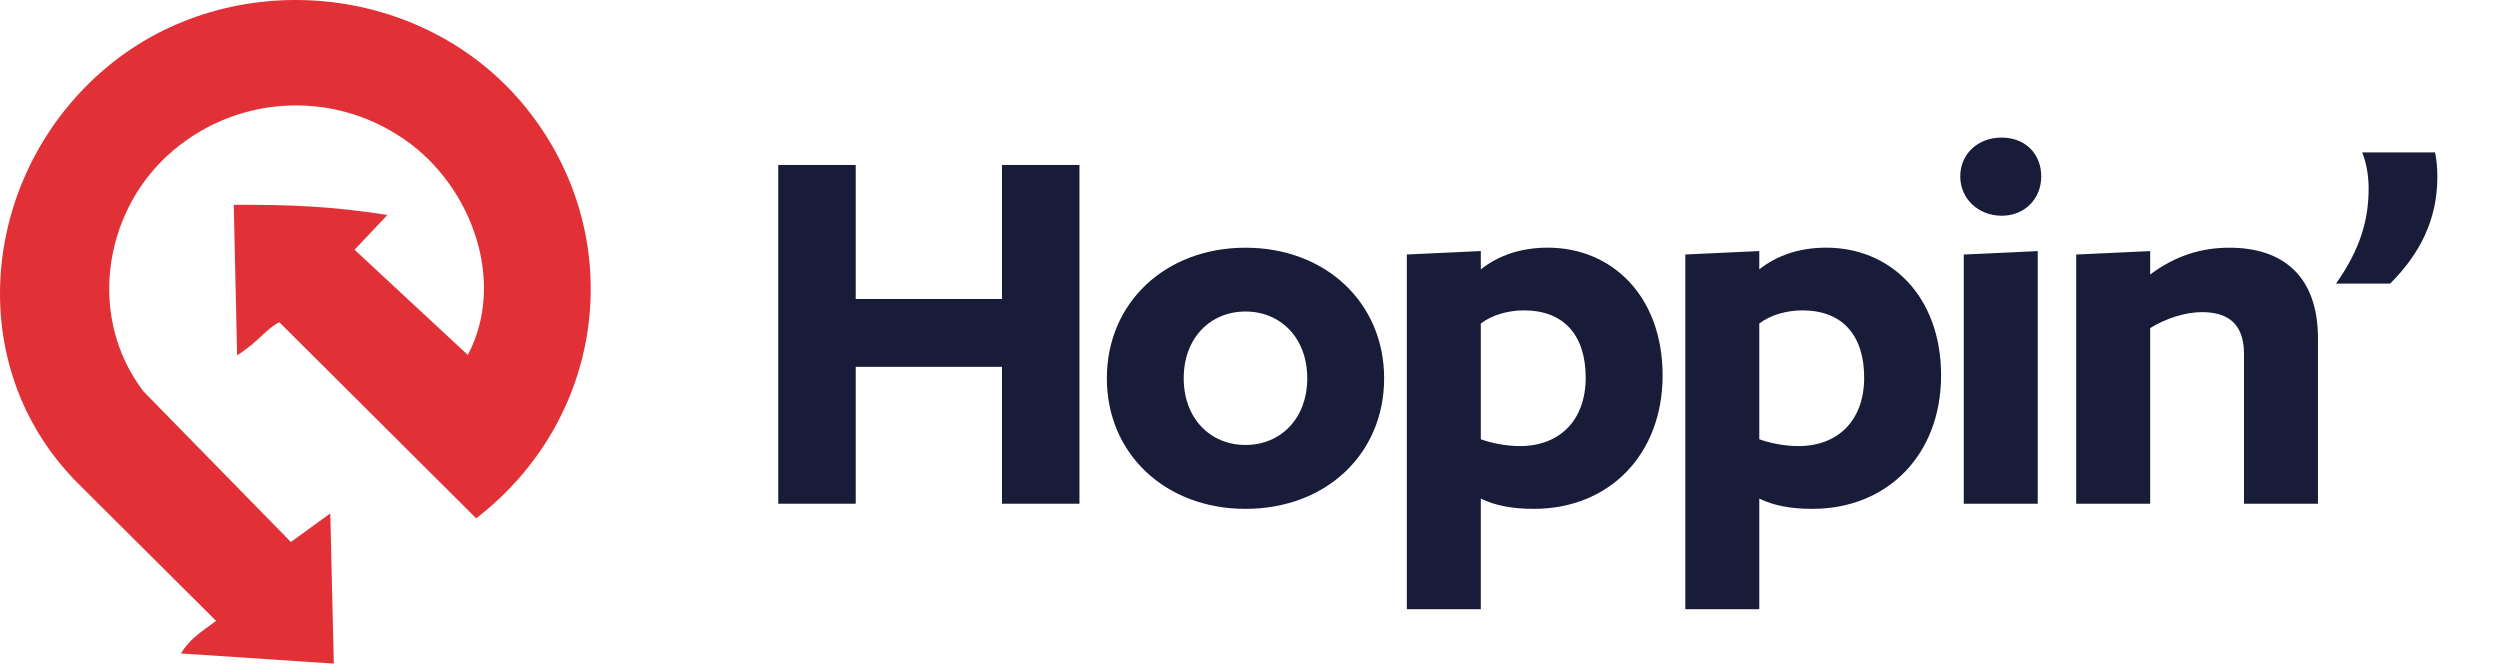
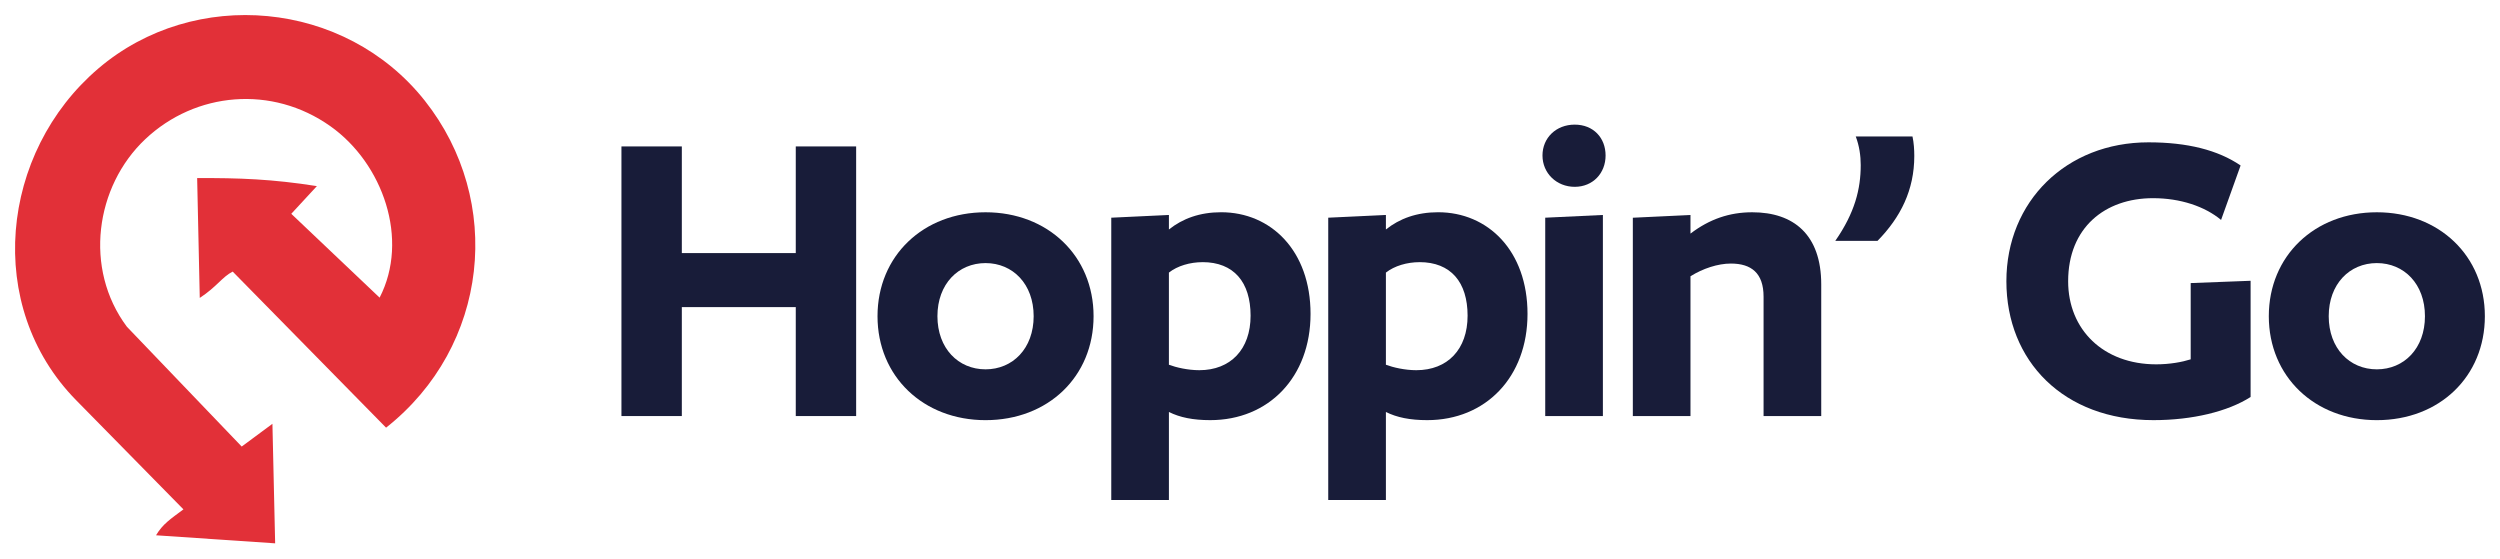
- <svg xmlns="http://www.w3.org/2000/svg" width="162" height="43" viewBox="0 0 162 43" fill="none">
-   <path d="M30.315 23.003C32.811 18.269 30.595 12.079 26.225 9.047C21.378 5.684 15.01 6.237 10.825 10.103C6.671 13.943 5.694 20.646 9.299 25.366L18.848 35.121L21.403 33.269L21.631 43L11.725 42.345C12.284 41.423 12.929 41.019 14.003 40.234L5.079 31.347C-2.586 23.712 -1.259 11.179 6.933 4.346C14.918 -2.315 27.442 -1.224 34.073 6.966C40.686 15.136 39.419 26.972 30.857 33.587L18.103 20.883C17.224 21.318 16.799 22.106 15.365 23.028L15.148 13.273C18.628 13.255 21.411 13.353 25.104 13.928L22.975 16.183L30.32 23.006L30.315 23.003Z" fill="#E23136" />
-   <path d="M69.949 32.641H64.928V23.771H55.451V32.641H50.43V10.69H55.451V19.374H64.928V10.69H69.949V32.641Z" fill="#181C39" />
-   <path d="M80.708 32.974C75.536 32.974 71.724 29.426 71.724 24.513C71.724 19.6 75.536 16.051 80.708 16.051C85.879 16.051 89.692 19.6 89.692 24.513C89.692 29.426 85.917 32.974 80.708 32.974ZM80.708 20.187C78.442 20.187 76.705 21.886 76.705 24.51C76.705 27.134 78.442 28.834 80.708 28.834C82.974 28.834 84.71 27.134 84.71 24.51C84.71 21.886 82.974 20.187 80.708 20.187Z" fill="#181C39" />
-   <path d="M99.393 32.974C97.959 32.974 96.864 32.751 95.957 32.308V39.476H91.163V16.491L95.957 16.268V17.452C97.089 16.564 98.526 16.048 100.3 16.048C104.452 16.048 107.737 19.188 107.737 24.326C107.737 29.464 104.265 32.974 99.395 32.974H99.393ZM98.751 20.113C97.731 20.113 96.674 20.409 95.957 20.964V28.464C96.562 28.687 97.544 28.907 98.486 28.907C101.092 28.907 102.753 27.207 102.753 24.473C102.753 21.739 101.356 20.113 98.751 20.113Z" fill="#181C39" />
-   <path d="M117.438 32.974C116.004 32.974 114.909 32.751 114.002 32.308V39.476H109.208V16.491L114.002 16.268V17.452C115.134 16.564 116.571 16.048 118.345 16.048C122.497 16.048 125.782 19.188 125.782 24.326C125.782 29.464 122.309 32.974 117.44 32.974H117.438ZM116.796 20.113C115.776 20.113 114.719 20.409 114.002 20.964V28.464C114.607 28.687 115.589 28.907 116.531 28.907C119.137 28.907 120.798 27.207 120.798 24.473C120.798 21.739 119.401 20.113 116.796 20.113Z" fill="#181C39" />
-   <path d="M132.273 11.429C132.273 12.869 131.217 13.98 129.705 13.98C128.194 13.98 127.024 12.872 127.024 11.429C127.024 9.986 128.156 8.915 129.705 8.915C131.254 8.915 132.273 9.986 132.273 11.429ZM132.046 32.641H127.252V16.494L132.046 16.271V32.641Z" fill="#181C39" />
-   <path d="M145.41 32.642V22.923C145.41 21.001 144.391 20.226 142.692 20.226C141.598 20.226 140.351 20.632 139.331 21.26V32.642H134.537V16.494L139.331 16.271V17.788C140.918 16.604 142.579 16.051 144.466 16.051C147.901 16.051 150.204 17.861 150.204 21.928V32.644H145.41V32.642Z" fill="#181C39" />
-   <path d="M153.487 12.204C153.487 11.465 153.374 10.651 153.072 9.875H157.791C157.904 10.394 157.941 10.947 157.941 11.465C157.941 14.236 156.809 16.454 154.883 18.376H151.373C152.997 16.085 153.487 14.162 153.487 12.206V12.204Z" fill="#181C39" />
+ <svg xmlns="http://www.w3.org/2000/svg" width="166.0" height="37.1" viewBox="132.0 856.0 166.0 37.1" fill="none">
+   <path d="M157.205 875.765C159.198 871.902 157.429 866.854 153.94 864.382C150.071 861.637 144.985 862.088 141.643 865.244C138.325 868.375 137.547 873.843 140.425 877.695L148.049 885.651L150.089 884.141L150.27 892.078L142.361 891.543C142.807 890.79 143.324 890.461 144.18 889.822L137.055 882.573C130.935 876.344 131.995 866.119 138.534 860.545C144.909 855.112 154.91 856.001 160.203 862.681C165.482 869.346 164.473 879.001 157.635 884.397L147.451 874.033C146.749 874.389 146.411 875.03 145.264 875.782L145.091 867.825C147.871 867.811 150.093 867.892 153.041 868.358L151.341 870.197L157.205 875.762V875.765Z" fill="#E23038" />
+   <path d="M188.848 883.626H184.839V876.392H177.273V883.626H173.264V865.723H177.273V872.805H184.839V865.723H188.848V883.626Z" fill="#181C39" />
+   <path d="M197.44 883.898C193.31 883.898 190.267 881.004 190.267 876.996C190.267 872.989 193.31 870.095 197.44 870.095C201.569 870.095 204.613 872.989 204.613 876.996C204.613 881.004 201.599 883.898 197.44 883.898ZM197.44 873.469C195.632 873.469 194.245 874.856 194.245 876.996C194.245 879.137 195.632 880.524 197.44 880.524C199.248 880.524 200.635 879.137 200.635 876.996C200.635 874.856 199.248 873.469 197.44 873.469Z" fill="#181C39" />
+   <path d="M212.359 883.897C211.214 883.897 210.34 883.717 209.616 883.355V889.202H205.788V870.455L209.616 870.274V871.238C210.521 870.514 211.666 870.093 213.083 870.093C216.398 870.093 219.02 872.654 219.02 876.845C219.02 881.035 216.247 883.897 212.359 883.897ZM211.846 873.408C211.031 873.408 210.187 873.648 209.615 874.1V880.219C210.097 880.4 210.88 880.581 211.634 880.581C213.713 880.581 215.039 879.194 215.039 876.963C215.039 874.732 213.924 873.406 211.844 873.406L211.846 873.408Z" fill="#181C39" />
+   <path d="M226.766 883.897C225.621 883.897 224.747 883.717 224.024 883.355V889.202H220.195V870.455L224.024 870.274V871.238C224.928 870.514 226.073 870.093 227.49 870.093C230.805 870.093 233.427 872.654 233.427 876.845C233.427 881.035 230.654 883.897 226.766 883.897ZM226.254 873.408C225.44 873.408 224.596 873.648 224.024 874.1V880.219C224.506 880.4 225.289 880.581 226.042 880.581C228.122 880.581 229.448 879.194 229.448 876.963C229.448 874.732 228.332 873.406 226.253 873.406L226.254 873.408Z" fill="#181C39" />
+   <path d="M238.611 866.325C238.611 867.502 237.767 868.405 236.561 868.405C235.355 868.405 234.421 867.5 234.421 866.325C234.421 865.151 235.326 864.275 236.561 864.275C237.797 864.275 238.611 865.149 238.611 866.325ZM238.432 883.626H234.603V870.455L238.432 870.274V883.626Z" fill="#181C39" />
+   <path d="M249.101 883.626V875.7C249.101 874.132 248.287 873.5 246.931 873.5C246.058 873.5 245.063 873.833 244.248 874.344V883.628H240.42V870.457L244.248 870.276V871.511C245.513 870.547 246.841 870.095 248.348 870.095C251.091 870.095 252.93 871.572 252.93 874.887V883.628H249.101V883.626Z" fill="#181C39" />
+   <path d="M255.552 866.958C255.552 866.356 255.462 865.693 255.221 865.06H258.989C259.079 865.482 259.109 865.933 259.109 866.356C259.109 868.616 258.204 870.425 256.668 871.992H253.864C255.161 870.123 255.552 868.556 255.552 866.958Z" fill="#181C39" />
+   <path d="M279.482 870.606C278.397 869.701 276.769 869.159 274.961 869.159C271.766 869.159 269.325 871.119 269.325 874.676C269.325 877.9 271.676 880.192 275.172 880.192C276.077 880.192 276.89 880.041 277.462 879.86V874.796L281.44 874.644V882.36C279.933 883.324 277.582 883.897 274.989 883.897C269.022 883.897 265.224 879.978 265.224 874.674C265.224 869.37 269.202 865.451 274.657 865.451C277.25 865.451 279.269 865.963 280.776 866.988L279.479 870.604L279.482 870.606Z" fill="#181C39" />
+   <path d="M289.822 883.898C285.693 883.898 282.649 881.004 282.649 876.996C282.649 872.989 285.693 870.095 289.822 870.095C293.952 870.095 296.995 872.989 296.995 876.996C296.995 881.004 293.981 883.898 289.822 883.898ZM289.822 873.469C288.014 873.469 286.627 874.856 286.627 876.996C286.627 879.137 288.014 880.524 289.822 880.524C291.631 880.524 293.017 879.137 293.017 876.996C293.017 874.856 291.631 873.469 289.822 873.469Z" fill="#181C39" />
</svg>
